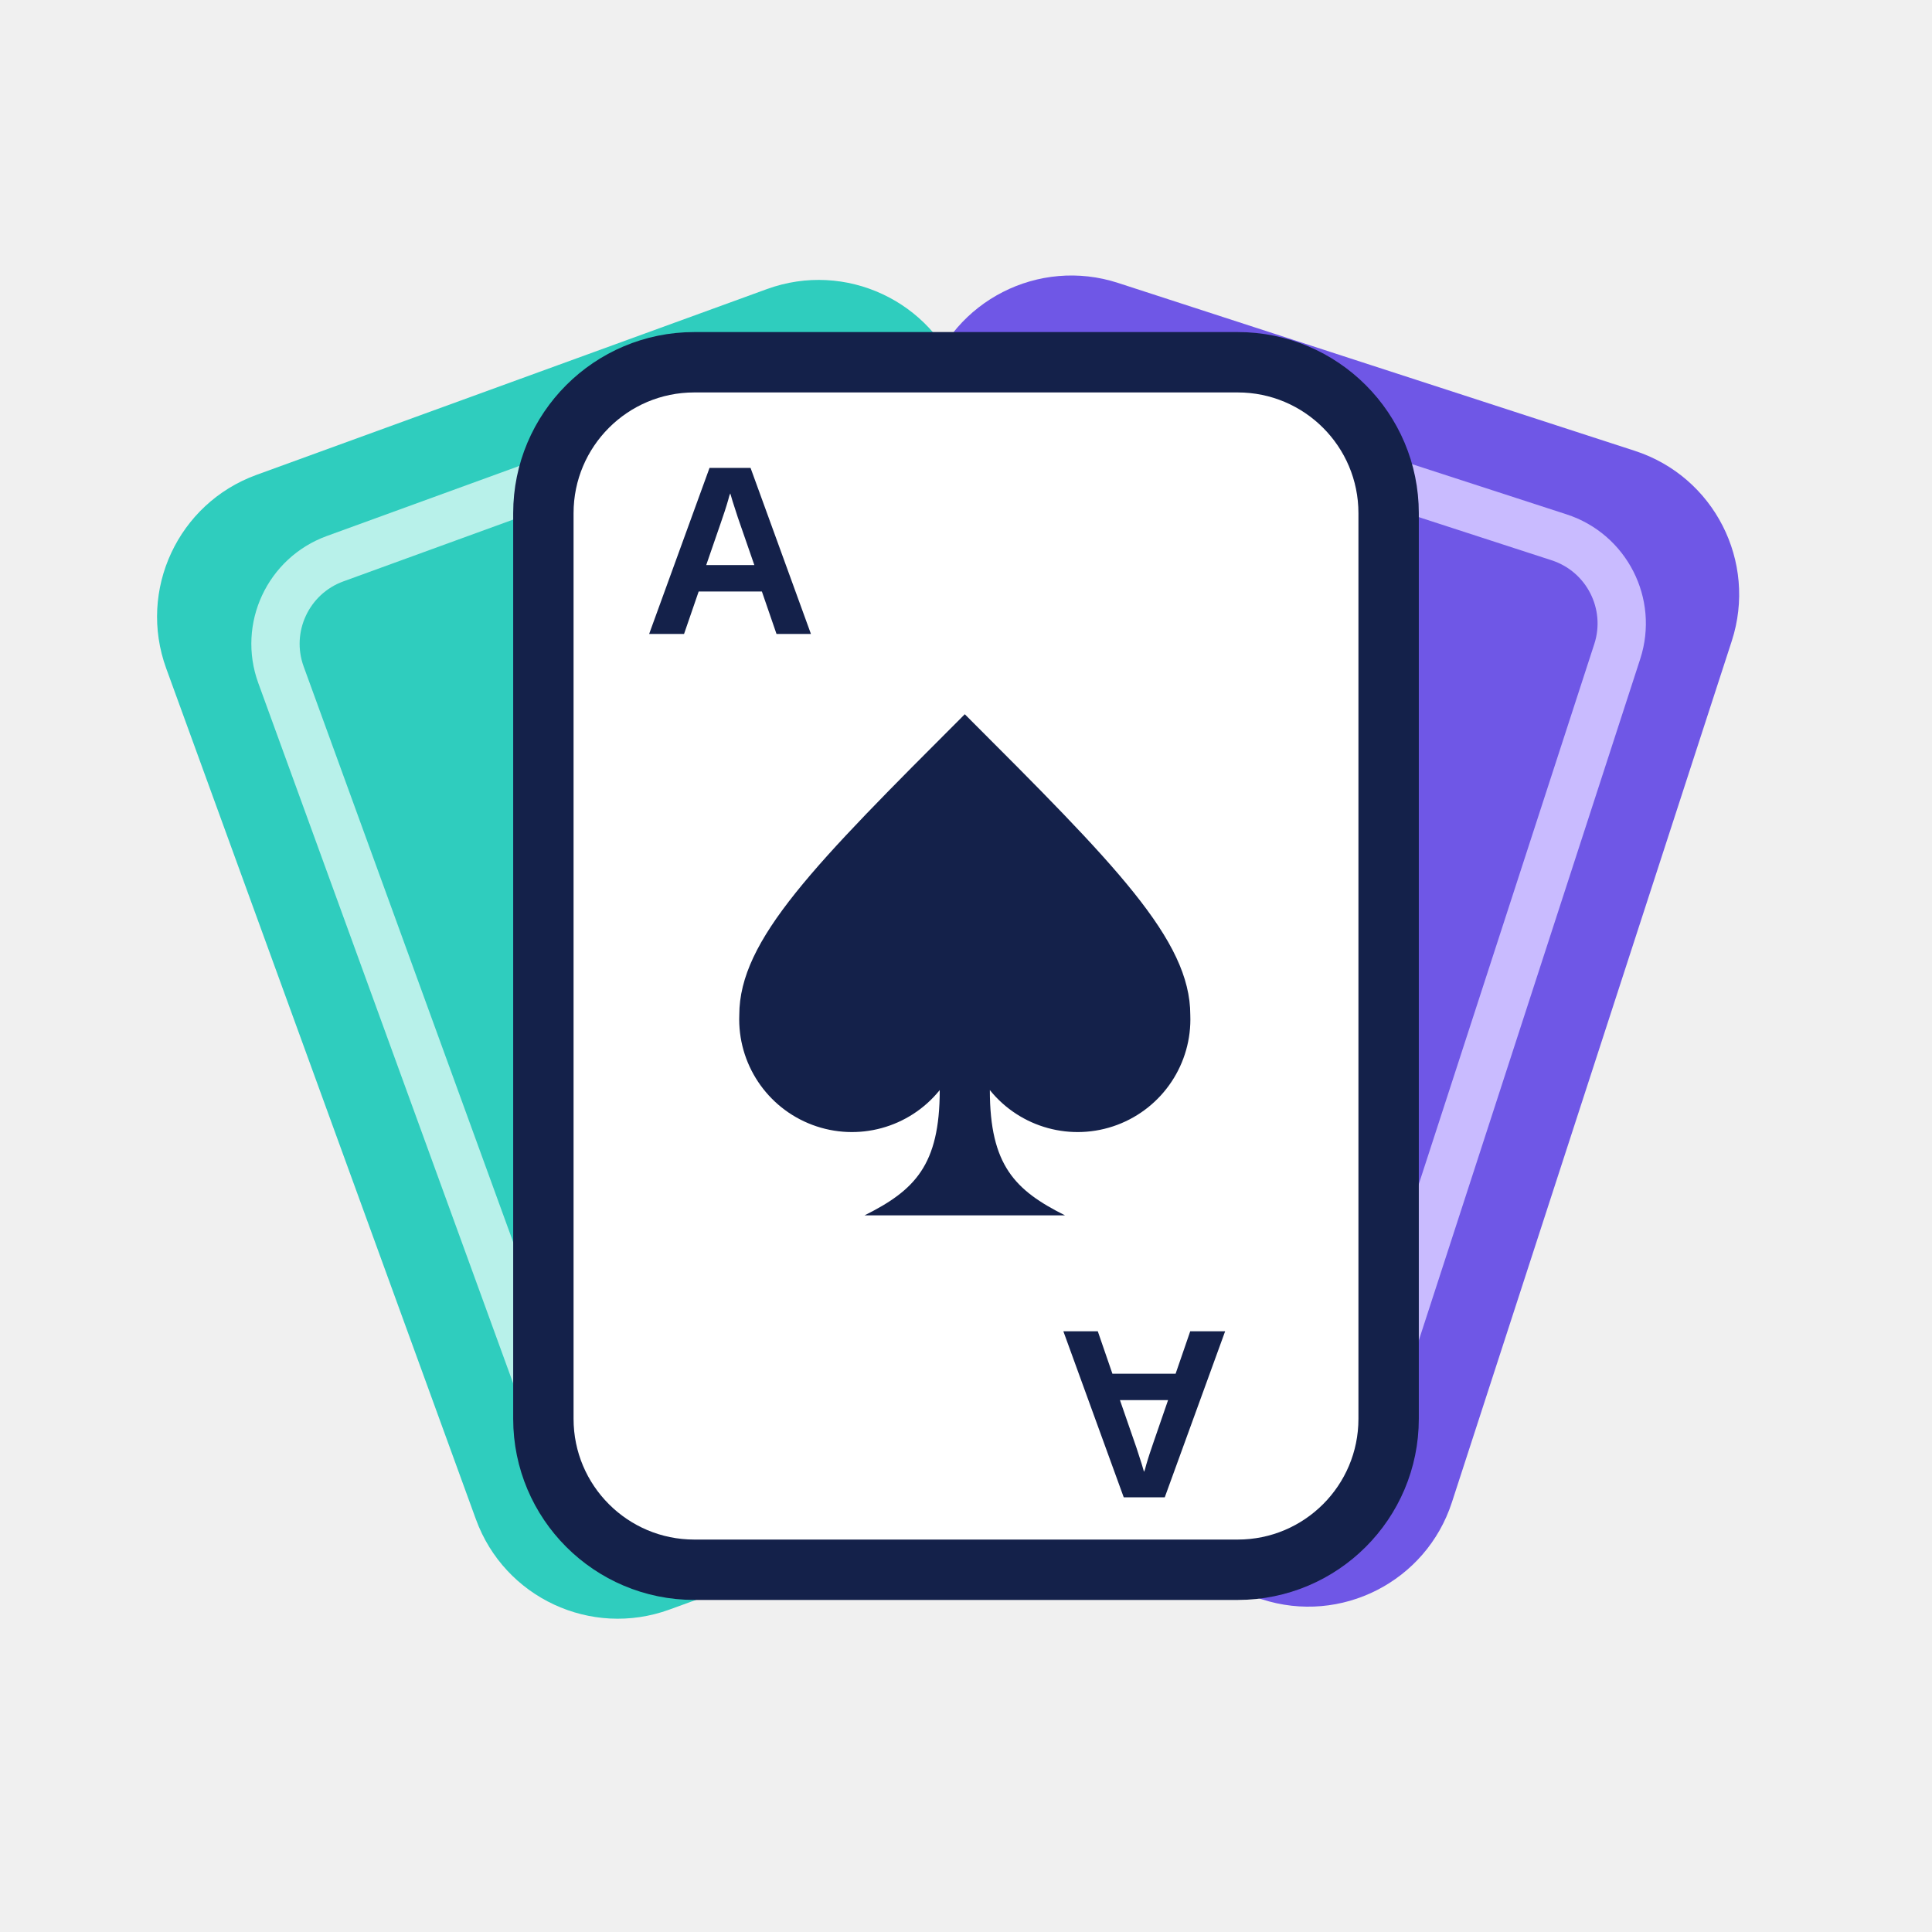
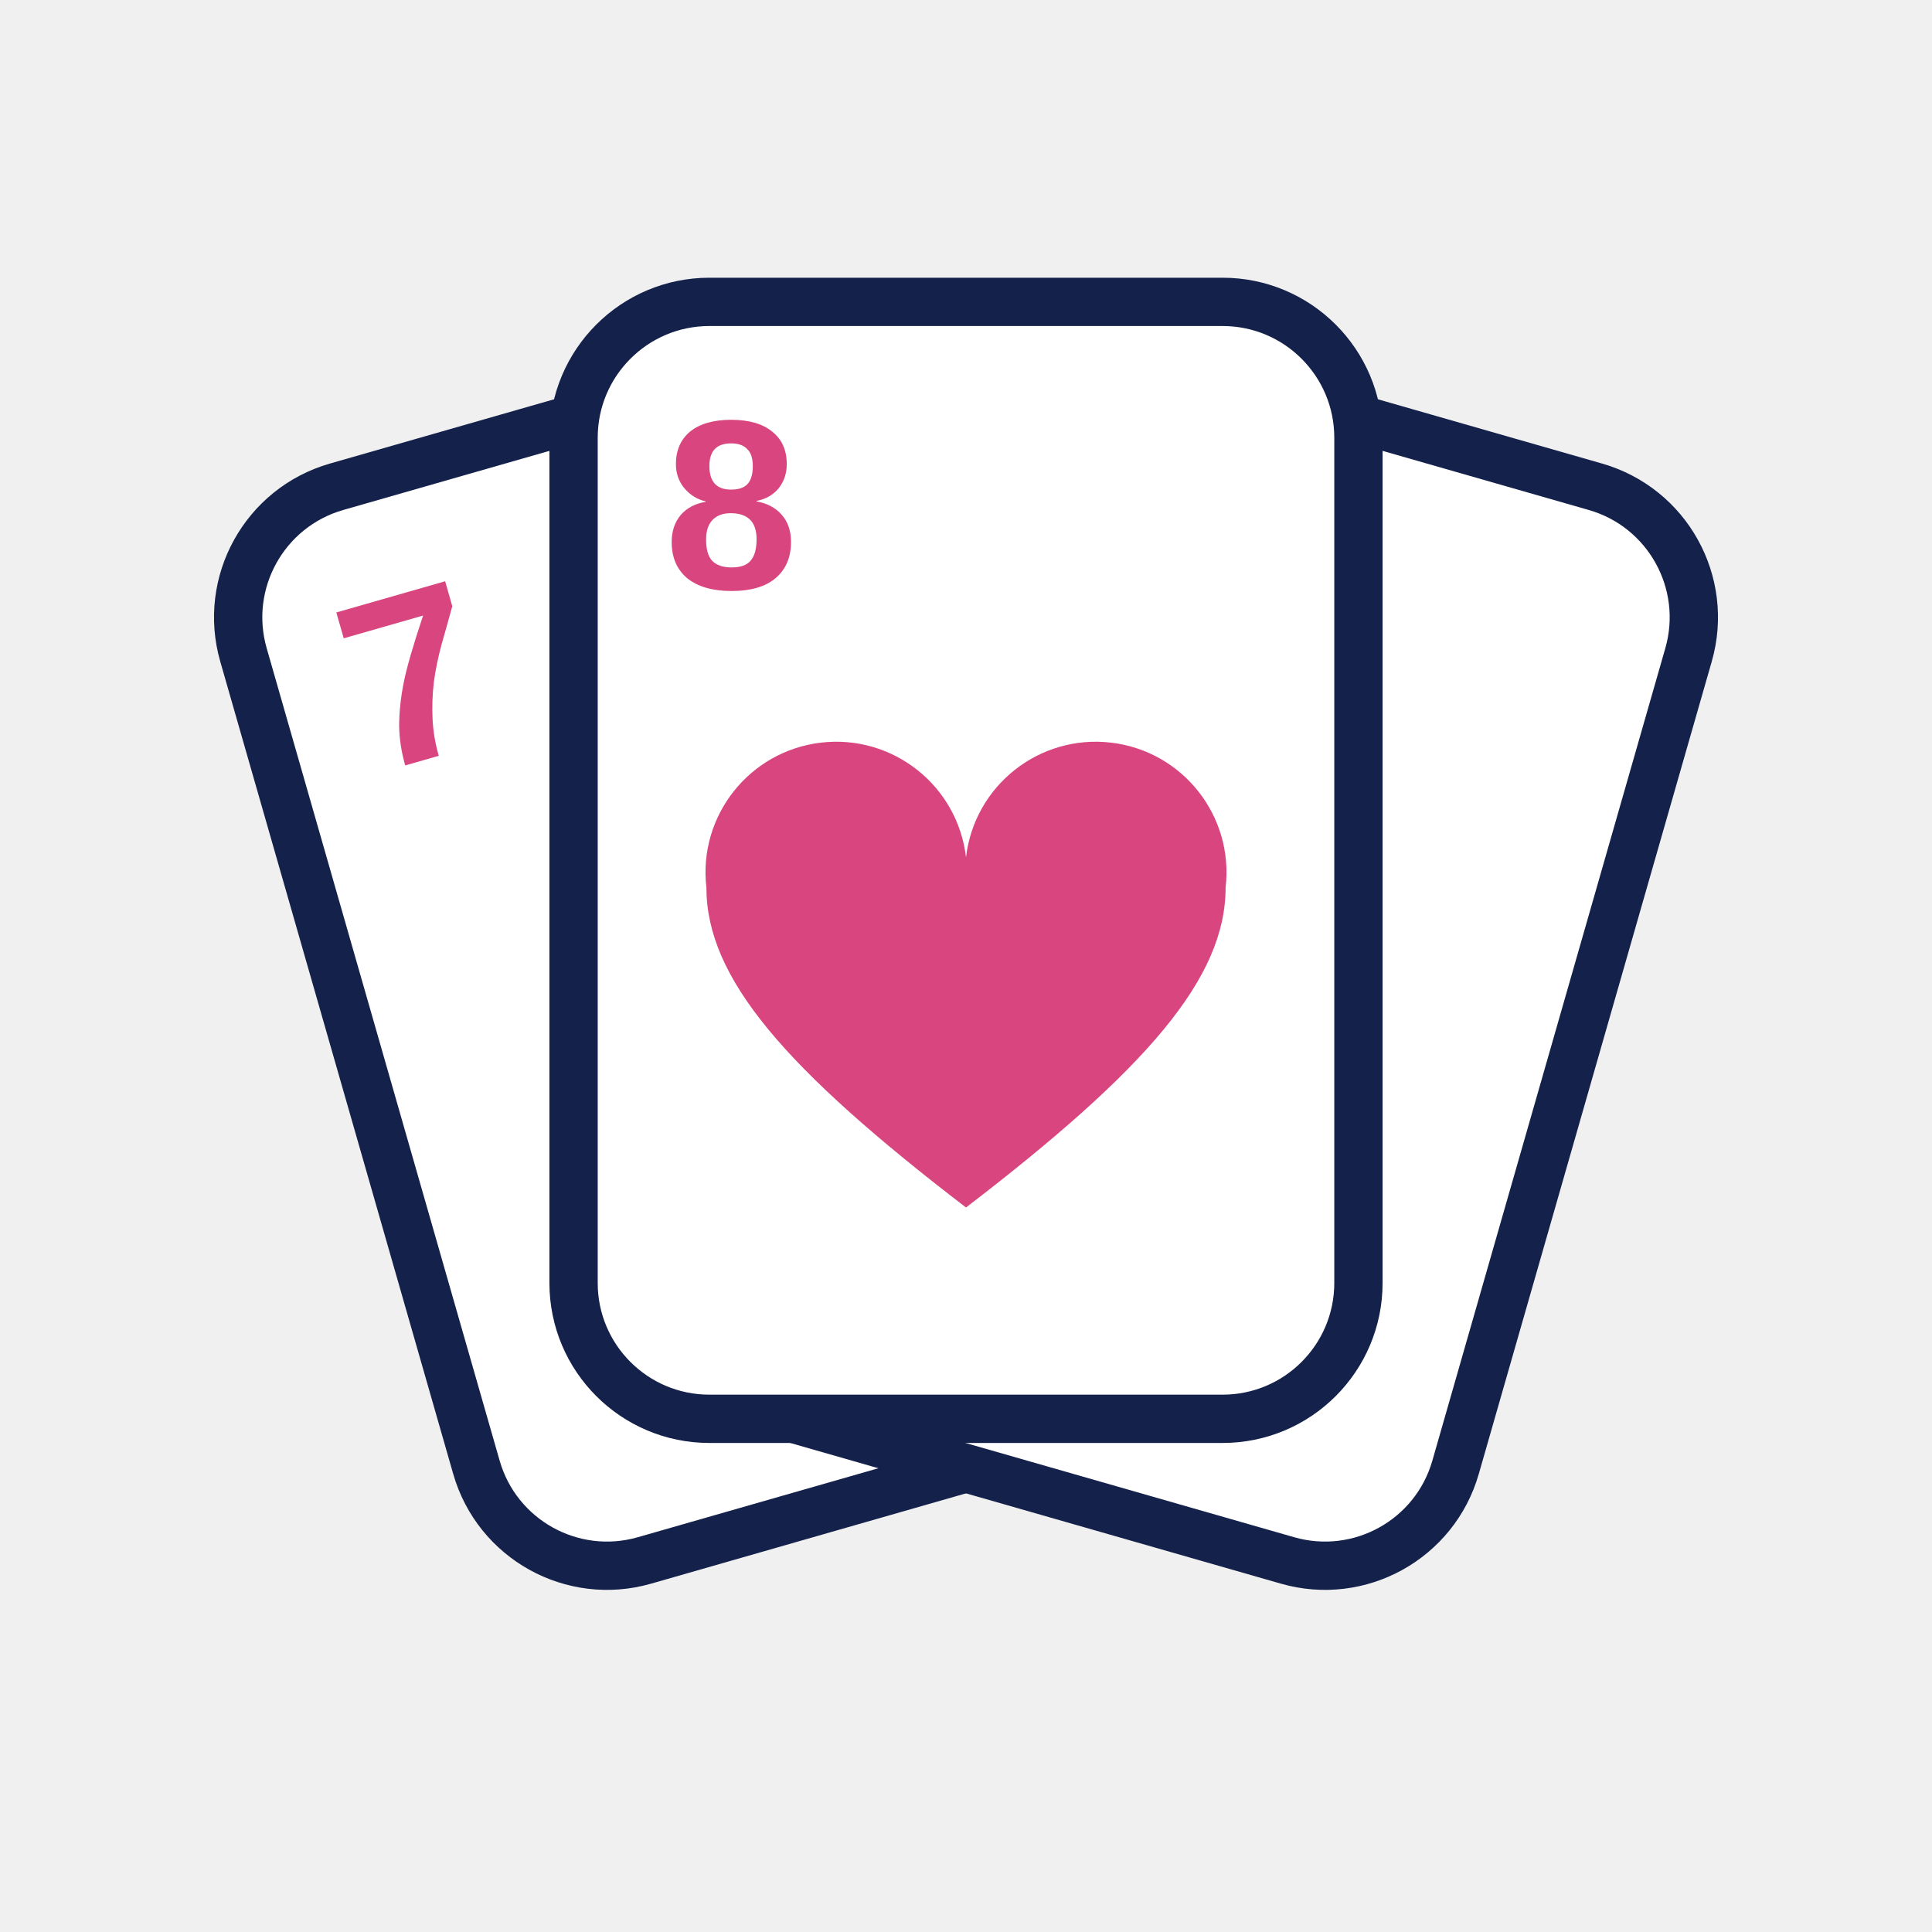
<svg xmlns="http://www.w3.org/2000/svg" viewBox="0 0 64 64">
-   <g transform="rotate(-20 32 54)">
-     <rect x="18" y="10" width="28" height="40" rx="5" fill="#2FCDBE" />
-     <rect x="21.5" y="13.5" width="21" height="33" rx="3" fill="none" stroke="#B8F1EA" stroke-width="1.6" />
+   <g transform="rotate(-16 32 58)">
+     <rect x="19" y="12" width="26" height="37" rx="4.5" fill="#FFFFFF" stroke="#14214A" stroke-width="1.6" />
+     <text x="22" y="21.5" font-family="Arial,Helvetica,sans-serif" font-weight="700" font-size="8" fill="#D9467F">7</text>
  </g>
-   <g transform="rotate(18 32 54)">
-     <rect x="18" y="10" width="28" height="40" rx="5" fill="#6F57E6" />
-     <rect x="21.5" y="13.5" width="21" height="33" rx="3" fill="none" stroke="#C9BBFF" stroke-width="1.6" />
+   <g transform="rotate(16 32 58)">
+     <rect x="19" y="12" width="26" height="37" rx="4.5" fill="#FFFFFF" stroke="#14214A" stroke-width="1.6" />
+     <text x="22" y="21.5" font-family="Arial,Helvetica,sans-serif" font-weight="700" font-size="8" fill="#D9467F">9</text>
  </g>
  <g>
-     <rect x="18" y="12" width="28" height="40" rx="5" fill="#FFFFFF" stroke="#14214A" stroke-width="2" />
-     <text x="21.3" y="21" font-family="Arial,Helvetica,sans-serif" font-weight="700" font-size="8" fill="#14214A">A</text>
-     <text x="42.7" y="49.5" font-family="Arial,Helvetica,sans-serif" font-weight="700" font-size="8" fill="#14214A" text-anchor="middle" transform="rotate(180 40.3 46.8)">A</text>
-     <path transform="translate(22 22) scale(.83)" d="M12 2C6 8 3 11 3 14a4.5 4.5 0 008 3c0 3-1 4-3 5h8c-2-1-3-2-3-5a4.5 4.5 0 008-3c0-3-3-6-9-12z" fill="#14214A" />
+     <rect x="19" y="10" width="26" height="37" rx="4.5" fill="#FFFFFF" stroke="#14214A" stroke-width="1.6" />
+     <text x="22" y="19.5" font-family="Arial,Helvetica,sans-serif" font-weight="700" font-size="8" fill="#D9467F">8</text>
+     <path d="M32 40c-6-4.6-8.6-7.6-8.6-10.6a4.3 4.3 0 018.6-1 4.3 4.3 0 018.6 1c0 3-2.6 6-8.6 10.6z" fill="#D9467F" />
  </g>
</svg>
